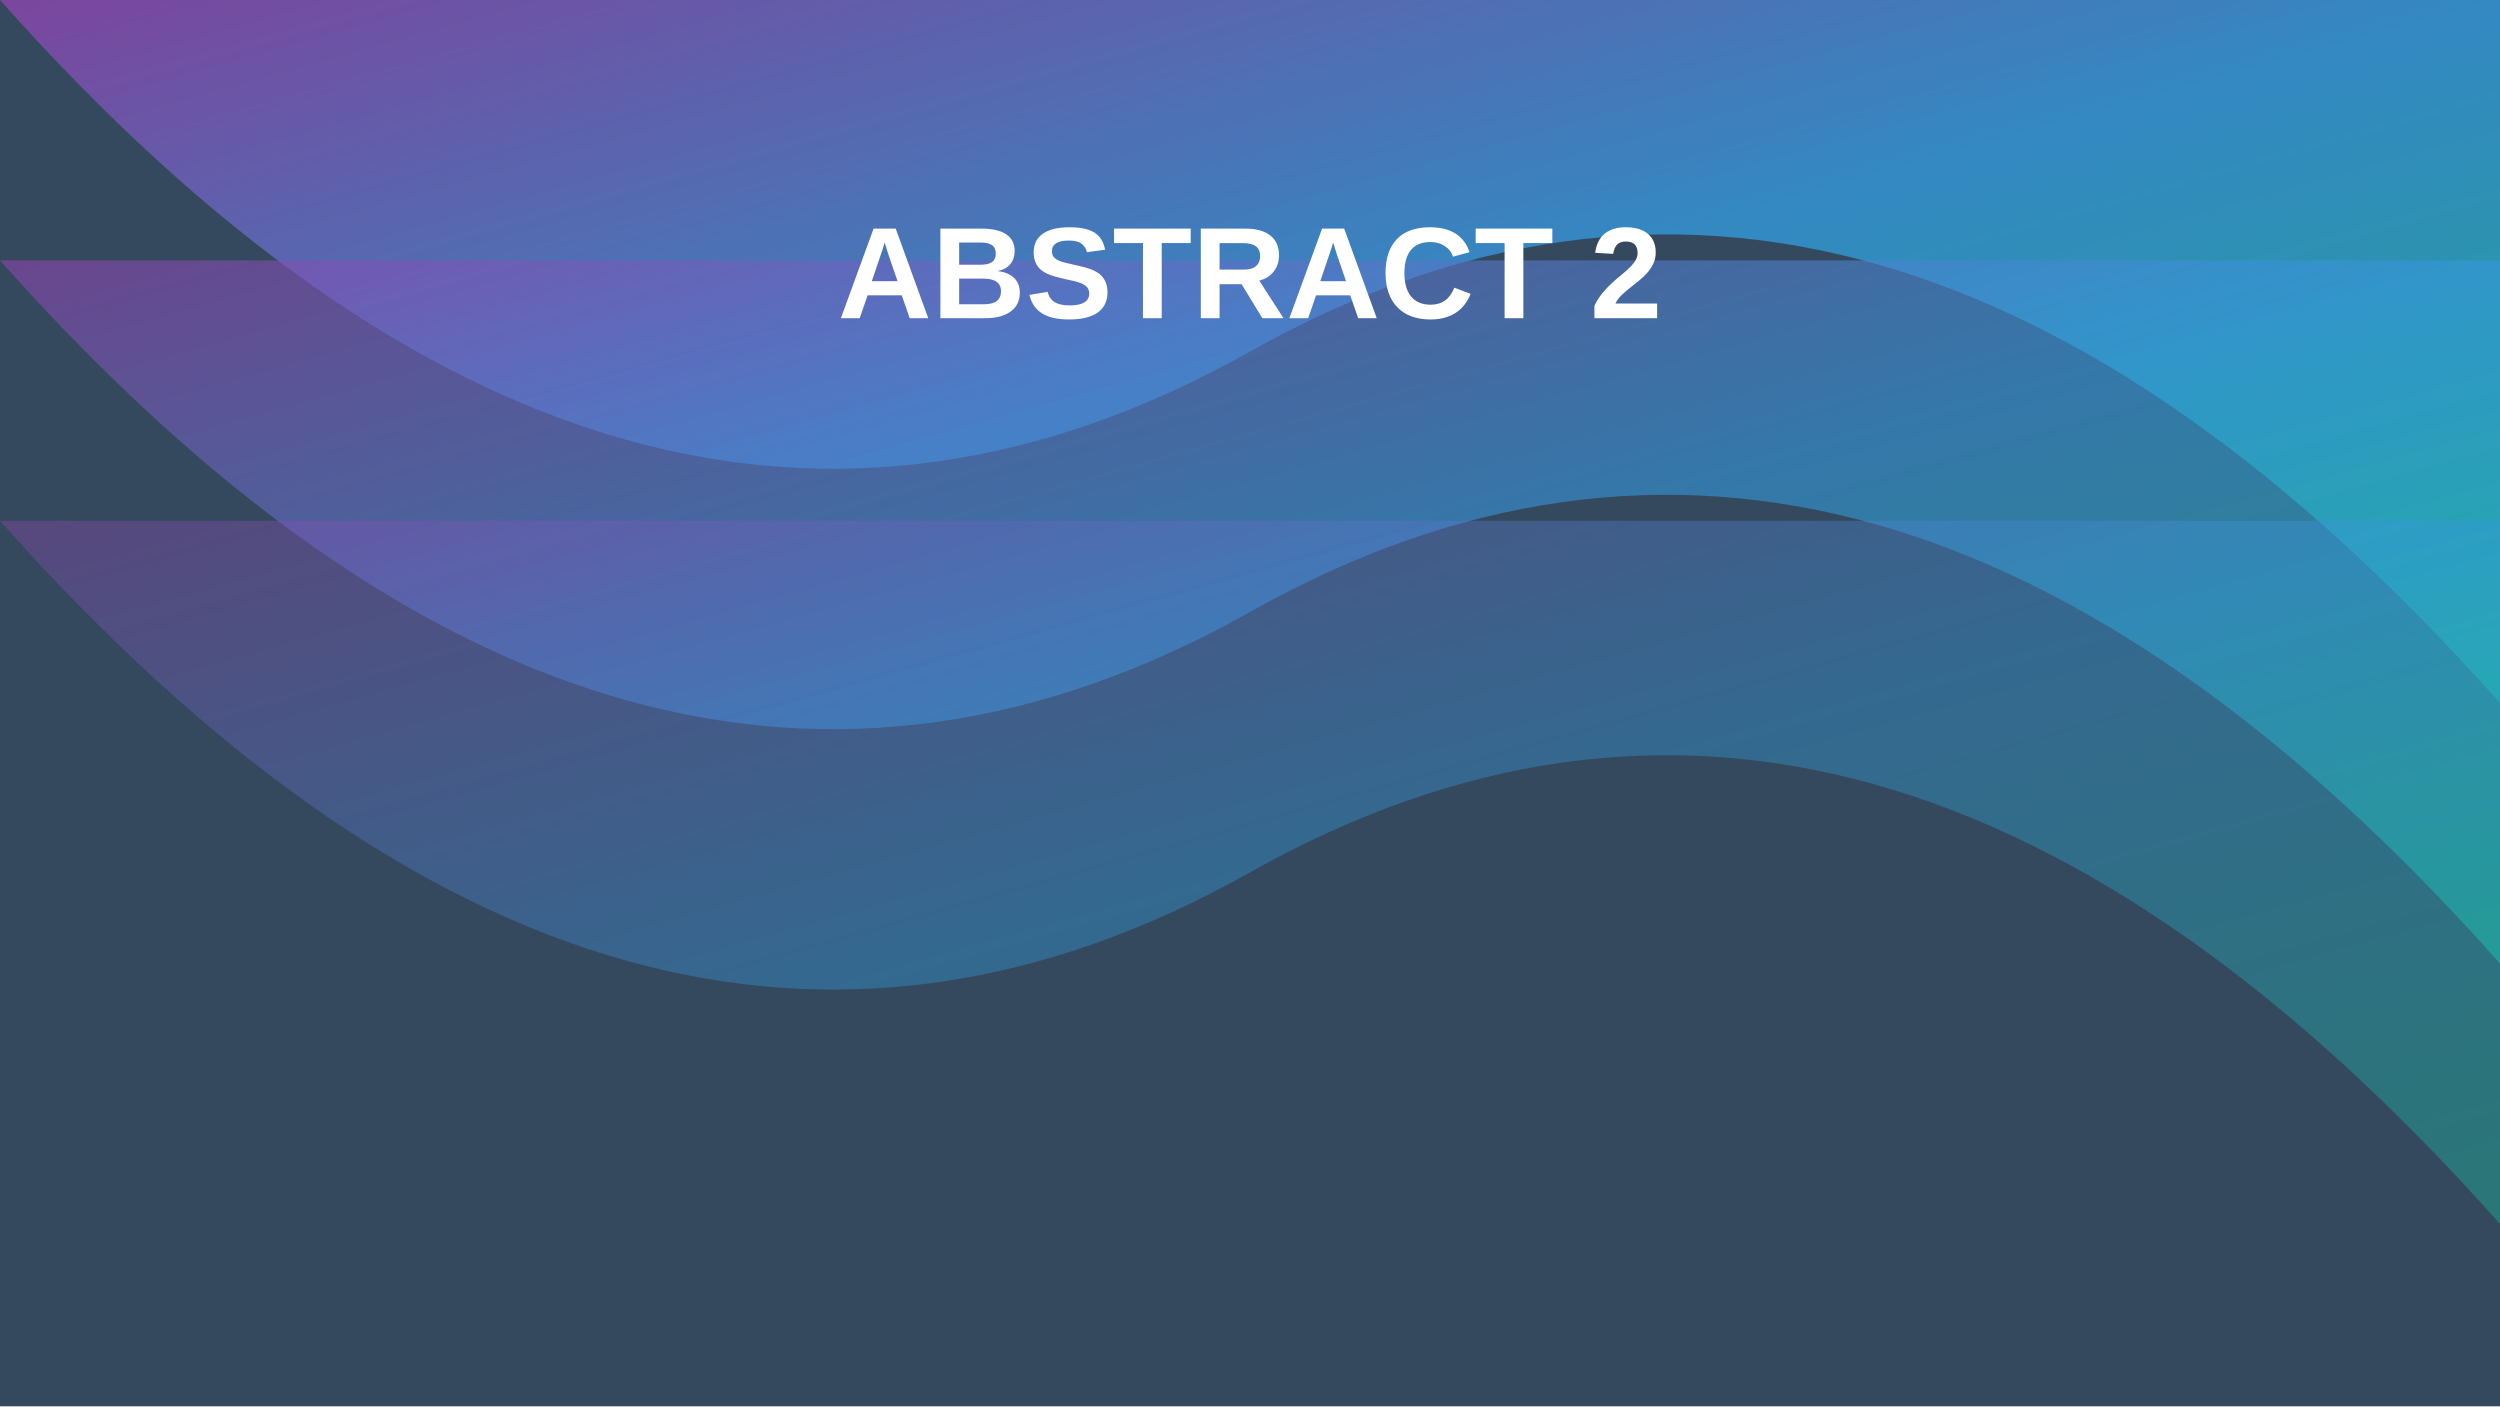
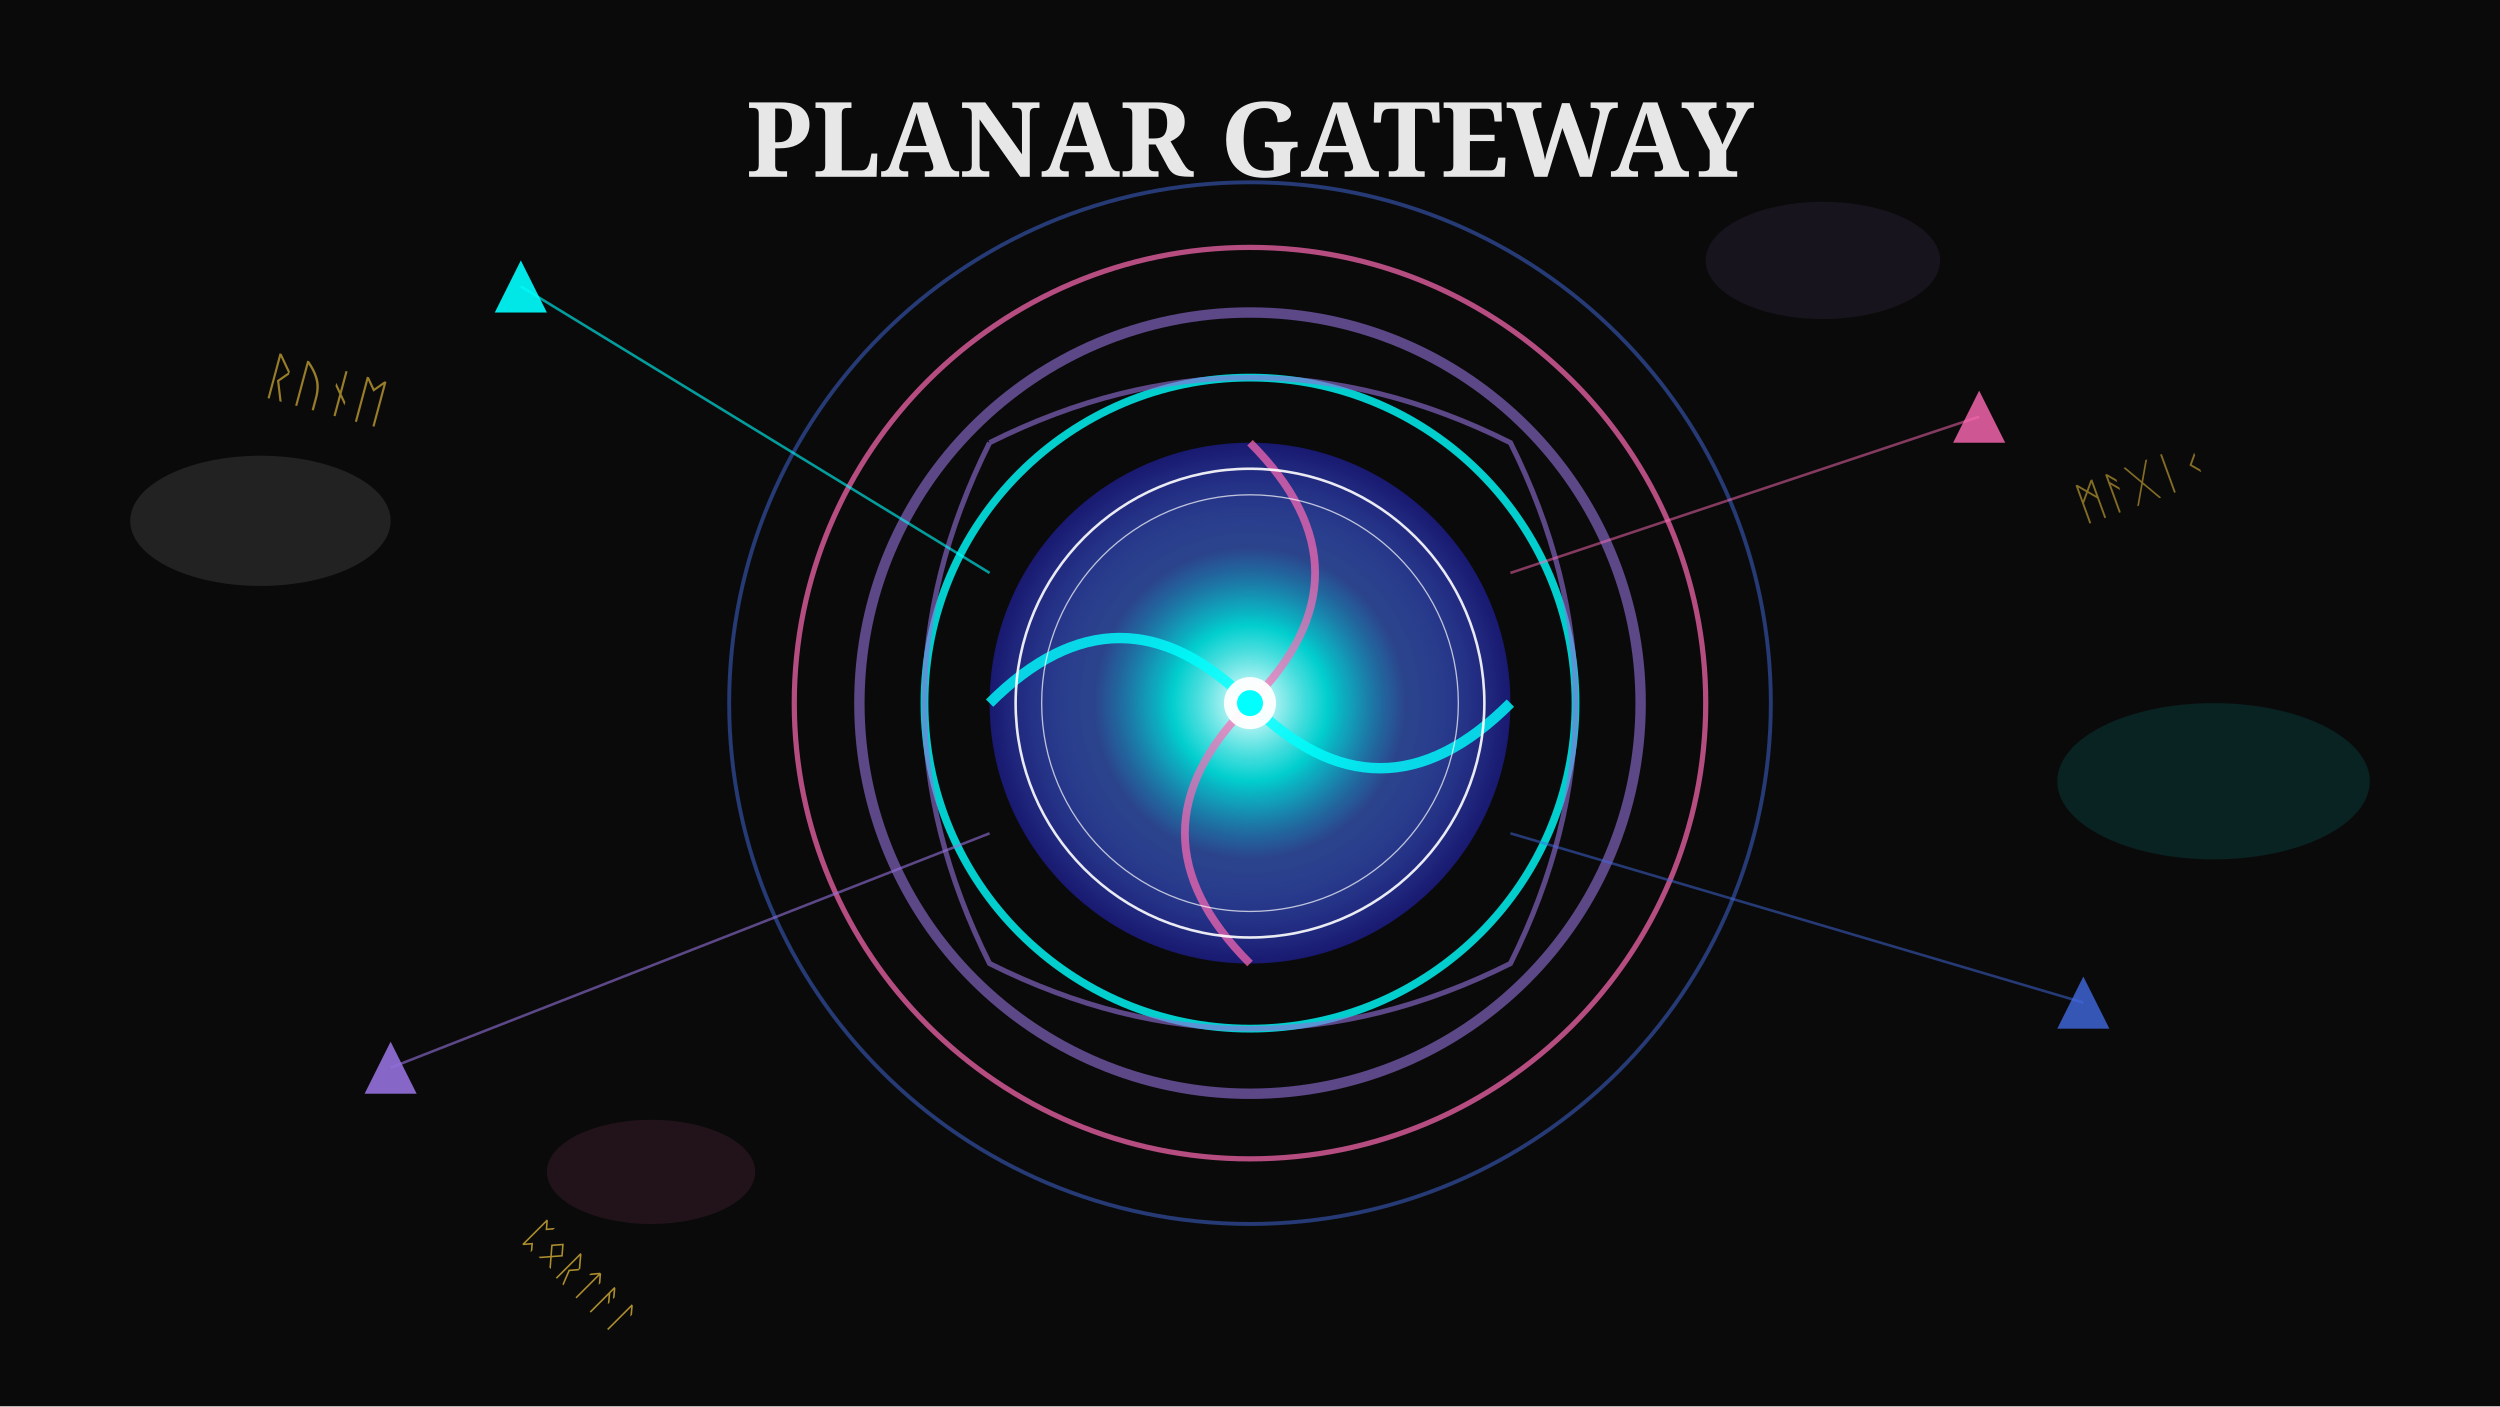
<svg xmlns="http://www.w3.org/2000/svg" width="1920" height="1080">
  <defs>
-     <linearGradient id="flow" x1="0%" y1="0%" x2="100%" y2="100%">
-       <stop offset="0%" style="stop-color:#8E44AD;stop-opacity:1" />
-       <stop offset="50%" style="stop-color:#3498DB;stop-opacity:1" />
-       <stop offset="100%" style="stop-color:#1ABC9C;stop-opacity:1" />
+     <radialGradient id="portal-center" cx="50%" cy="50%" r="50%">
+       <stop offset="0%" style="stop-color:#ffffff;stop-opacity:1" />
+       <stop offset="30%" style="stop-color:#00ffff;stop-opacity:0.8" />
+       <stop offset="60%" style="stop-color:#4169e1;stop-opacity:0.6" />
+       <stop offset="100%" style="stop-color:#191970;stop-opacity:1" />
+     </radialGradient>
+     <linearGradient id="energy-flow" x1="0%" y1="0%" x2="100%" y2="100%">
+       <stop offset="0%" style="stop-color:#ff69b4;stop-opacity:0.8" />
+       <stop offset="50%" style="stop-color:#9370db;stop-opacity:0.6" />
+       <stop offset="100%" style="stop-color:#4b0082;stop-opacity:0.4" />
    </linearGradient>
  </defs>
-   <rect width="100%" height="100%" fill="#34495E" />
-   <path d="M0,0 Q480,540 960,270 T1920,540 L1920,0 Z" fill="url(#flow)" opacity="0.8" />
-   <path d="M0,200 Q480,740 960,470 T1920,740 L1920,200 Z" fill="url(#flow)" opacity="0.6" />
-   <path d="M0,400 Q480,940 960,670 T1920,940 L1920,400 Z" fill="url(#flow)" opacity="0.4" />
-   <text x="50%" y="20%" text-anchor="middle" dominant-baseline="middle" font-family="Arial" font-size="100" fill="white" font-weight="bold">
-     ABSTRACT 2
+   <rect width="100%" height="100%" fill="#0a0a0a" />
+   <circle cx="960" cy="540" r="200" fill="url(#portal-center)" />
+   <circle cx="960" cy="540" r="250" fill="none" stroke="#00ffff" stroke-width="6" opacity="0.8" />
+   <circle cx="960" cy="540" r="300" fill="none" stroke="#9370db" stroke-width="8" opacity="0.6" />
+   <circle cx="960" cy="540" r="350" fill="none" stroke="#ff69b4" stroke-width="4" opacity="0.7" />
+   <circle cx="960" cy="540" r="400" fill="none" stroke="#4169e1" stroke-width="3" opacity="0.5" />
+   <path d="M 760 540 Q 860 440 960 540 Q 1060 640 1160 540" stroke="#00ffff" stroke-width="8" fill="none" opacity="0.8" />
+   <path d="M 960 340 Q 1060 440 960 540 Q 860 640 960 740" stroke="#ff69b4" stroke-width="6" fill="none" opacity="0.7" />
+   <path d="M 760 340 Q 960 240 1160 340 Q 1260 540 1160 740 Q 960 840 760 740 Q 660 540 760 340" stroke="#9370db" stroke-width="4" fill="none" opacity="0.6" />
+   <polygon points="400,200 380,240 420,240" fill="#00ffff" opacity="0.9" />
+   <polygon points="1520,300 1500,340 1540,340" fill="#ff69b4" opacity="0.8" />
+   <polygon points="300,800 280,840 320,840" fill="#9370db" opacity="0.9" />
+   <polygon points="1600,750 1580,790 1620,790" fill="#4169e1" opacity="0.8" />
+   <line x1="400" y1="220" x2="760" y2="440" stroke="#00ffff" stroke-width="2" opacity="0.6" />
+   <line x1="1520" y1="320" x2="1160" y2="440" stroke="#ff69b4" stroke-width="2" opacity="0.5" />
+   <line x1="300" y1="820" x2="760" y2="640" stroke="#9370db" stroke-width="2" opacity="0.6" />
+   <line x1="1600" y1="770" x2="1160" y2="640" stroke="#4169e1" stroke-width="2" opacity="0.5" />
+   <ellipse cx="200" cy="400" rx="100" ry="50" fill="#ffffff" opacity="0.1" />
+   <ellipse cx="1700" cy="600" rx="120" ry="60" fill="#00ffff" opacity="0.1" />
+   <ellipse cx="500" cy="900" rx="80" ry="40" fill="#ff69b4" opacity="0.1" />
+   <ellipse cx="1400" cy="200" rx="90" ry="45" fill="#9370db" opacity="0.1" />
+   <text x="200" y="300" font-family="serif" font-size="40" fill="#d4af37" opacity="0.7" transform="rotate(15 200 300)">ᚱᚢᚾᛖ</text>
+   <text x="1600" y="400" font-family="serif" font-size="35" fill="#d4af37" opacity="0.6" transform="rotate(-20 1600 400)">ᛗᚨᚷᛁᚲ</text>
+   <text x="400" y="950" font-family="serif" font-size="30" fill="#d4af37" opacity="0.8" transform="rotate(45 400 950)">ᛈᛟᚱᛏᚨᛚ</text>
+   <circle cx="960" cy="540" r="180" fill="none" stroke="#ffffff" stroke-width="2" opacity="0.9" />
+   <circle cx="960" cy="540" r="160" fill="none" stroke="#ffffff" stroke-width="1" opacity="0.7" />
+   <circle cx="960" cy="540" r="20" fill="#ffffff" opacity="0.95" />
+   <circle cx="960" cy="540" r="10" fill="#00ffff" opacity="1" />
+   <text x="50%" y="10%" text-anchor="middle" dominant-baseline="middle" font-family="serif" font-size="80" fill="#ffffff" font-weight="bold" opacity="0.9">
+     PLANAR GATEWAY
  </text>
</svg>
